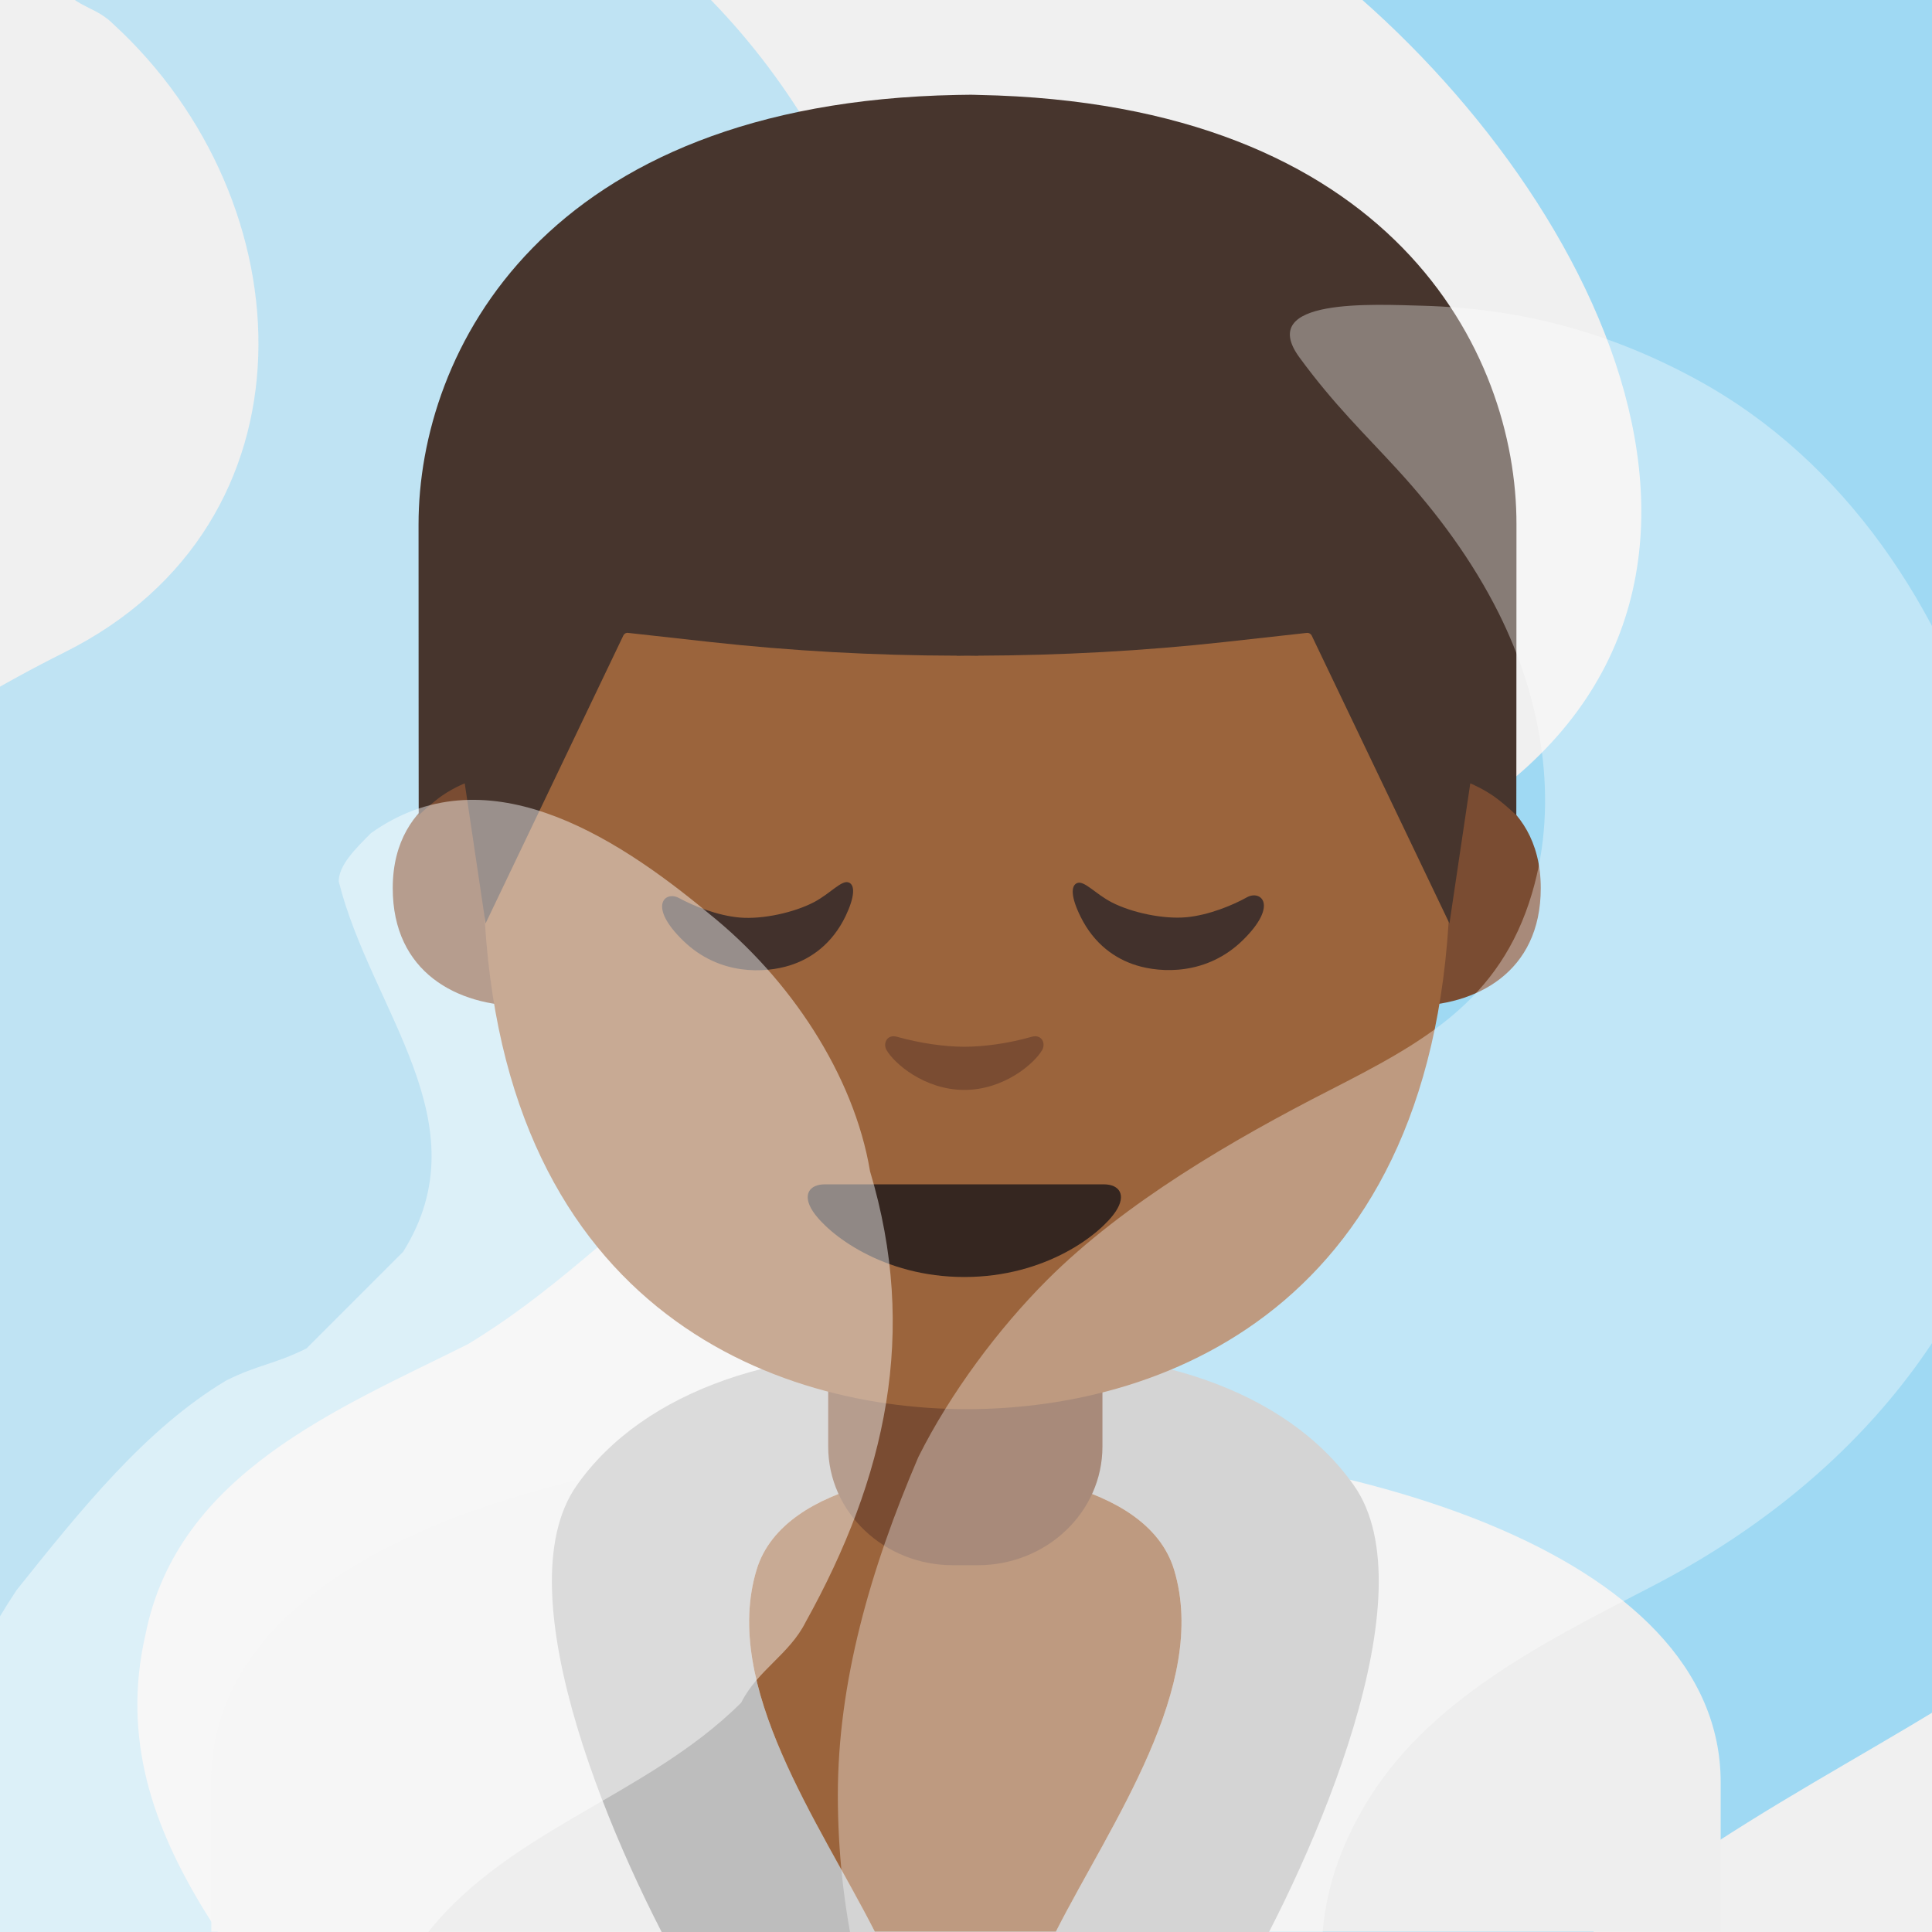
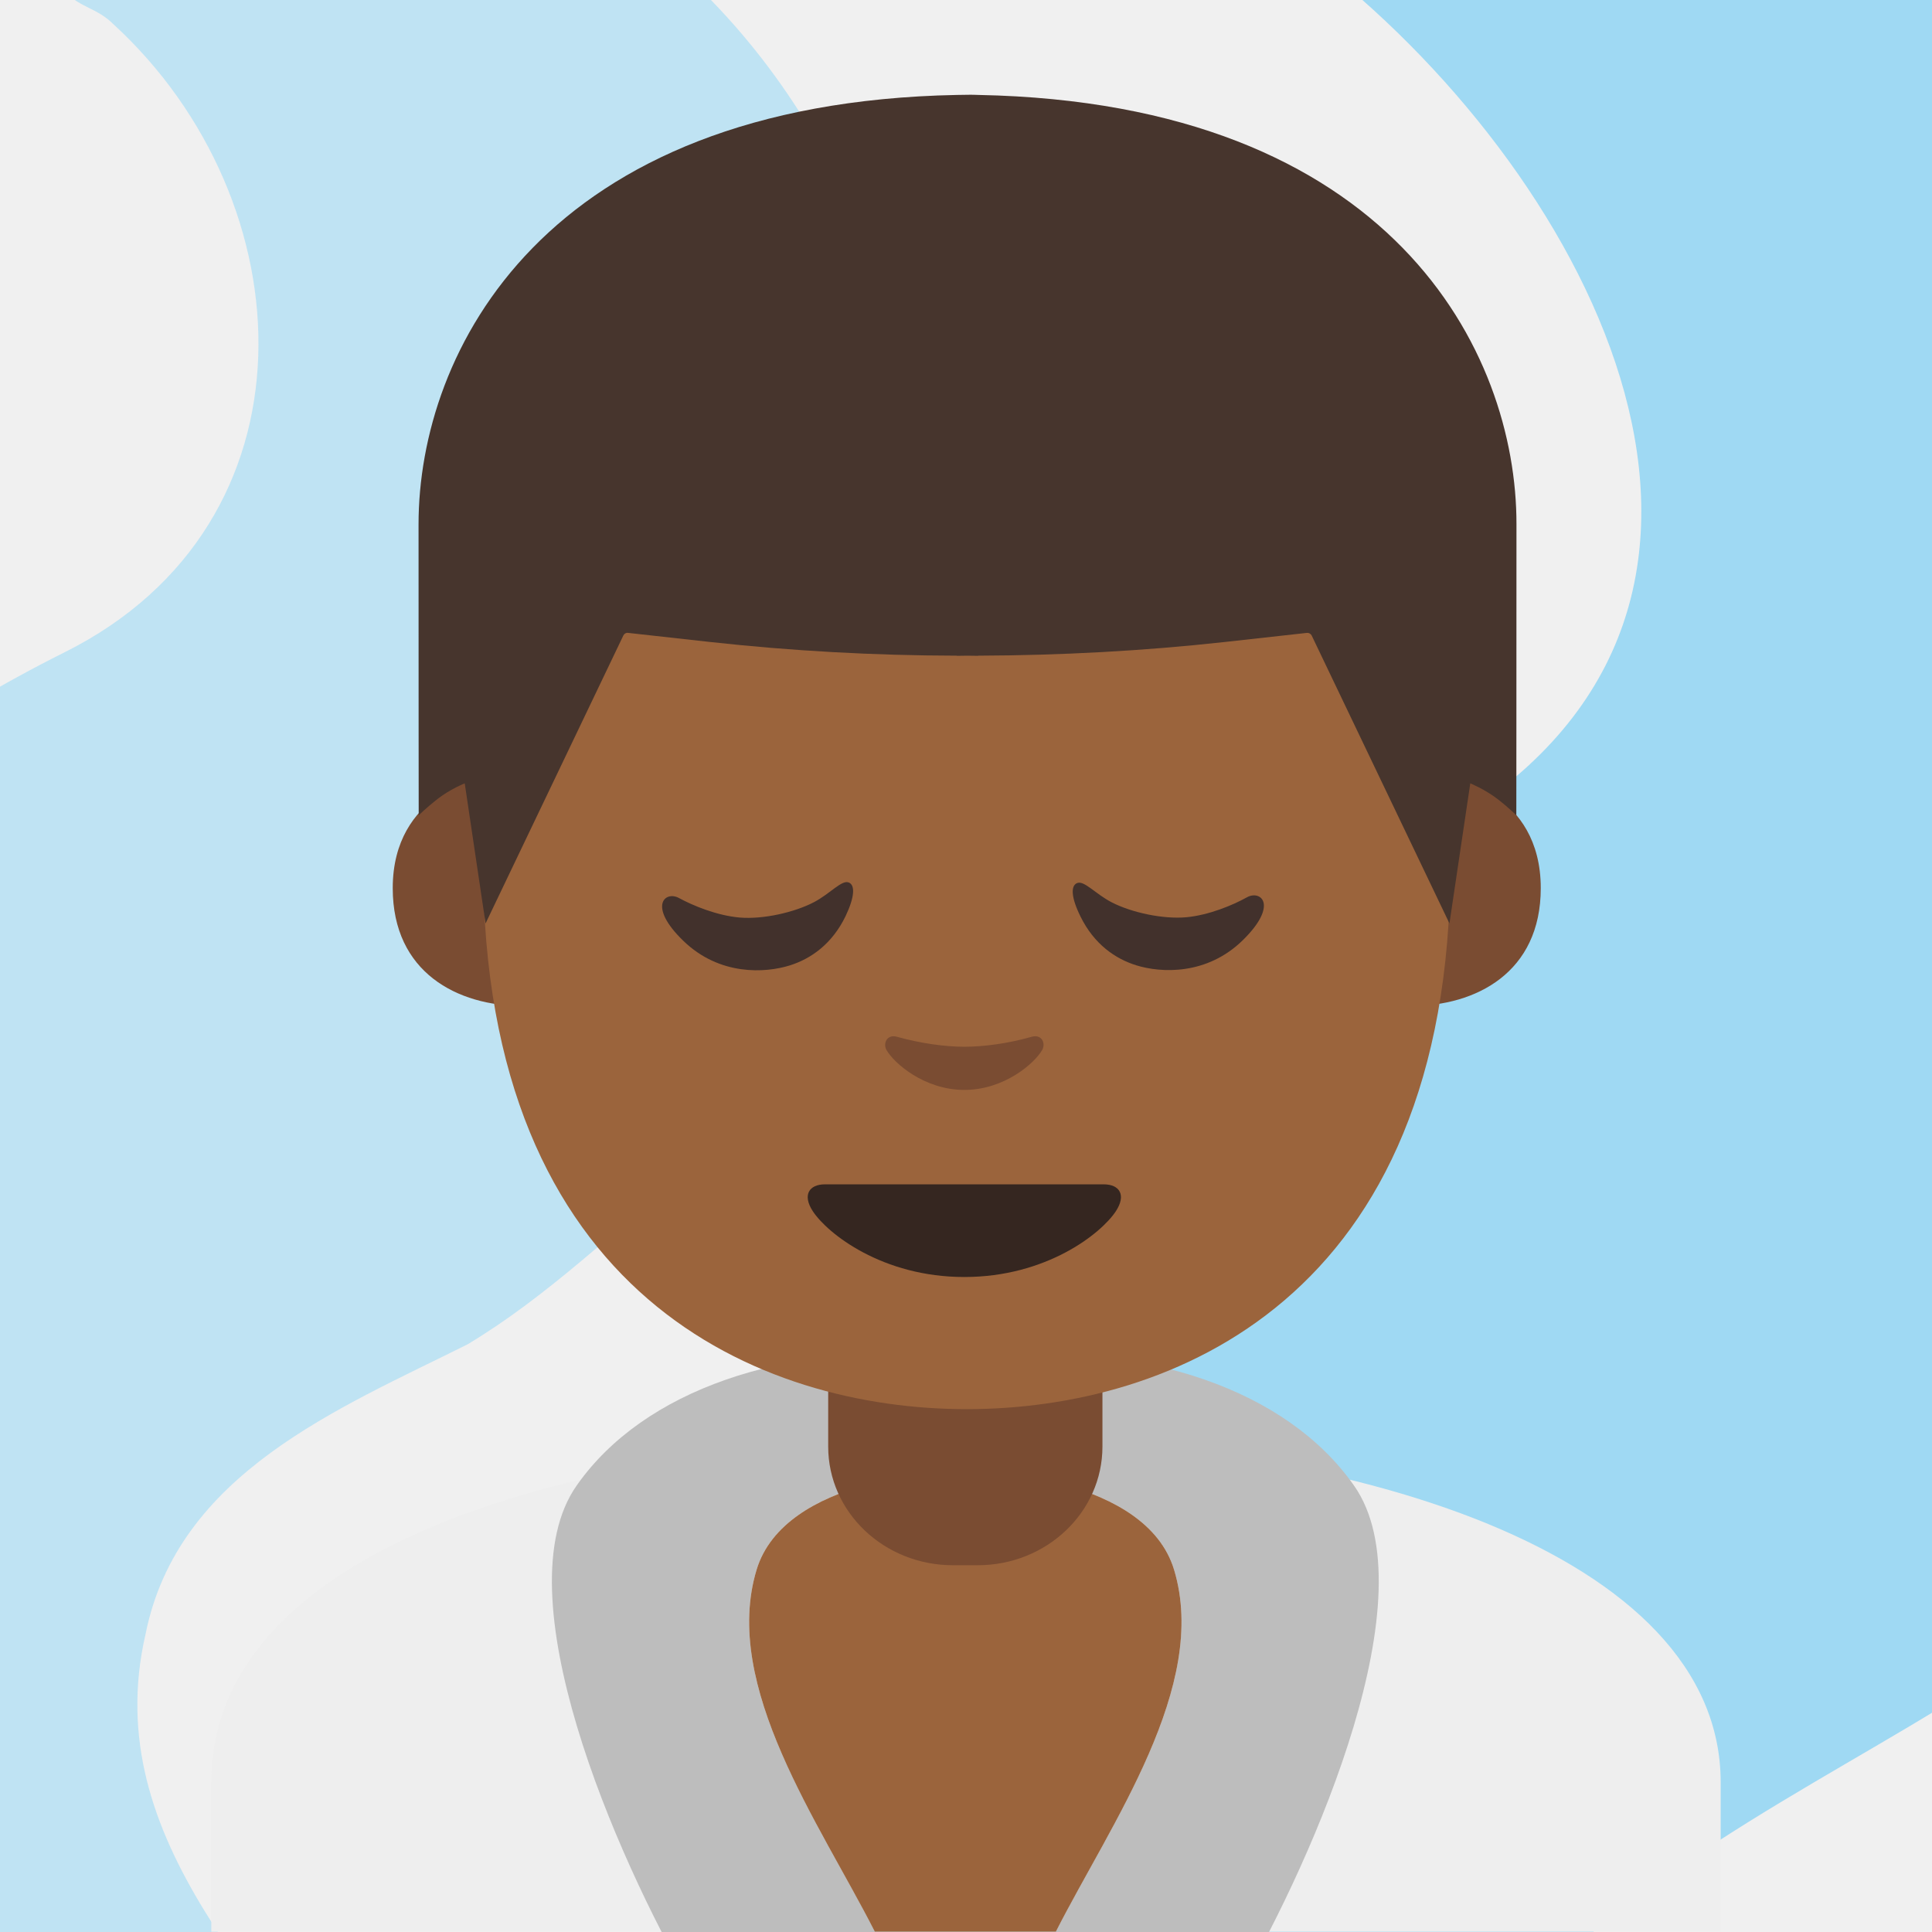
<svg xmlns="http://www.w3.org/2000/svg" xmlns:xlink="http://www.w3.org/1999/xlink" width="128" height="128" style="enable-background:new 0 0 128 128;" version="1.1" id="svg18">
  <defs id="defs22">
    <clipPath id="SVGID_2_">
      <use height="100%" width="100%" y="0" x="0" style="overflow:visible" xlink:href="#SVGID_1_" id="use5" />
    </clipPath>
    <rect id="SVGID_1_" height="120" width="120" x="4" y="4" />
-     <clipPath id="SVGID_2_-7">
-       <use height="100%" width="100%" y="0" x="0" style="overflow:visible" xlink:href="#SVGID_1_" id="use5-0" />
-     </clipPath>
    <clipPath clipPathUnits="userSpaceOnUse" id="clipPath1379">
      <use id="use1381" xlink:href="#SVGID_1_" style="overflow:visible" x="0" y="0" width="100%" height="100%" transform="translate(-121.2382,4)" />
    </clipPath>
  </defs>
  <g id="图层_1">
    <g id="g10" clip-path="url(#SVGID_2_)" style="opacity:0.45;stroke-width:0.938" transform="matrix(1.066667,0,0,1.066667,-4.266667,-4.266671)">
      <path id="path8" style="fill:#83d3f7;stroke-width:0.938" d="m 18.04,143.5 c -11,-1 -23,-1 -32,-10 -5,-5 -9,-11 -11,-18 -2,-8 -4,-16 -3,-24 1,-7 3,-14 6,-21 2,-4 5,-8 8,-11 7,-6 14,-11 22,-15 16,-8 15,-28 3,-39 -1,-1 -2,-1 -3,-2 -1,-2 -3,-5 -2,-6 2,-10 15,-3 23,-4 5,0 10,3 14,6 12,9 18,23 18,38 -1,7 -1,15 -4,22 -2,4 -4,8 -6,12 -1,2 -2,3 -4,5 -5,4 -9,8 -14,11 -8,4 -18,8 -20,18 -3,13 8,22 14,32 0,1 0,2 0,3 -2,2 -5,4 -9,3 z" />
    </g>
    <g id="g14" clip-path="url(#SVGID_2_)" style="opacity:0.45;stroke-width:0.938" transform="matrix(1.066667,0,0,1.066667,-4.266667,-4.266671)">
      <path id="path12" style="fill:#3bbcf7;stroke-width:0.938" d="m 93.38,-6.67 c 10,0 20,0 30,3 28,7 36,40 33,66 -1,5 -2,10 -4,15 -4,9 -9,16 -15,23 -9,9 -20,13 -31,21 -21,14 -6,40 10,53 1,2 4,6 1,6 -14,4 -28,3 -42,-2 -4,-1 -8,-3 -11,-6 -12,-12 -18,-27 -19,-43 0,-8 0,-15 2,-23 1,-5 3,-9 5,-14 3,-6 7,-12 12,-17 10,-8 20,-13 31,-21 21,-14 7,-40 -10,-53 -1,-1 -2,-3 -2,-4 1,-4 6,-4 10,-4 z" />
    </g>
    <g id="g1426" transform="translate(119.9847)">
      <path id="XMLID_1678_-6" d="m -105.985,118.09 v 9.89 h 100 v -9.89 c 0,-15.17 -24.54,-22.87 -49.62,-22.84 -24.92,0.03 -50.38,6.78 -50.38,22.84 z" style="opacity:1;vector-effect:none;fill:#eeeeee;fill-opacity:1;stroke-width:1;stroke-linecap:butt;stroke-linejoin:miter;stroke-miterlimit:4;stroke-dasharray:none;stroke-dashoffset:0;stroke-opacity:1" />
      <g transform="translate(1.32853)" clip-path="url(#clipPath1379)" id="g1377">
        <path d="m -58.918,89.75 c -10.38,-0.75 -19.71,2.28 -24.19,8.67 -5,7.12 2.56,24.47 7.58,33.17 6.5,11.25 14.49,9.74 14.46,3.29 -0.03,-7.3 -13.3,-20.37 -10.12,-30.88 2,-6.62 14.3,-6.55 12.36,-6.33 6.32,-0.7 -0.09,-7.92 -0.09,-7.92 z" style="opacity:1;vector-effect:none;fill:#BDBDBD;fill-opacity:1;stroke:none;stroke-width:2;stroke-linecap:round;stroke-linejoin:round;stroke-miterlimit:10;stroke-dasharray:none;stroke-dashoffset:0;stroke-opacity:1" id="path1089" />
        <path d="m -55.798,89.75 c 10.38,-0.75 19.71,2.28 24.19,8.67 5,7.12 -2.56,24.47 -7.58,33.17 -6.5,11.25 -14.49,9.74 -14.46,3.29 0.03,-7.3 13.3,-20.37 10.12,-30.88 -2,-6.62 -14.3,-6.55 -12.36,-6.33 -6.32,-0.7 0.09,-7.92 0.09,-7.92 z" style="fill:#BDBDBD;fill-opacity:1;stroke:none;stroke-width:2;stroke-linecap:round;stroke-linejoin:round;stroke-miterlimit:10" id="path1093" />
      </g>
      <path id="path1408" d="m -56.031,97.307 c -0.338,0.15 -0.772,0.254 -1.271,0.324 0.147,-0.16 -10.689,0.189 -12.557,6.369 -2.334,7.715 4.184,16.801 7.834,23.98 h 11.992 c 3.65,-7.179 10.168,-16.266 7.834,-23.98 -1.867,-6.18 -12.702,-6.529 -12.557,-6.369 -0.501,-0.071 -0.936,-0.173 -1.275,-0.324 z" style="opacity:1;vector-effect:none;fill:#9B643C;fill-opacity:1;stroke-width:1;stroke-linecap:butt;stroke-linejoin:miter;stroke-miterlimit:4;stroke-dasharray:none;stroke-dashoffset:0;stroke-opacity:1" />
      <path id="XMLID_791_-7" d="m -56.035,86.25 h -9.08 v 9.59 c 0,4.34 3.7,7.86 8.26,7.86 h 1.65 c 4.56,0 8.26,-3.52 8.26,-7.86 v -9.59 z" style="fill:#7A4C32" />
      <path id="XMLID_6_" d="m -23.795,51.47 c 0,0 5.89,1.02 5.89,7.37 0,5.6 -4.3,7.81 -8.6,7.81 V 51.47 Z" style="fill:#7A4C32" />
      <path id="XMLID_5_" d="m -88.075,51.47 c 0,0 -5.89,1.02 -5.89,7.37 0,5.6 4.3,7.81 8.6,7.81 V 51.47 Z" style="fill:#7A4C32" />
      <path id="XMLID_4_" d="m -55.935,9.91 c -25.4,0 -32.04,19.69 -32.04,47.35 0,28.68 18.43,36.1 32.04,36.1 13.41,0 32.04,-7.2 32.04,-36.1 0.01,-27.67 -6.64,-47.35 -32.04,-47.35 z" style="fill:#9B643C" />
      <path id="XMLID_1_" d="m -55.165,6.29 c 0,0 -0.5,-0.02 -0.71,-0.01 -0.21,0 -0.71,0.01 -0.71,0.01 -27.41,0.53 -35.67,17.02 -35.67,28.45 0,11.11 0.01,19.28 0.01,19.28 0,0 0.44,-0.45 1.24,-1.08 0.86,-0.67 1.81,-1.04 1.81,-1.04 l 1.38,9.28 9.13,-19.08 c 0.06,-0.12 0.18,-0.19 0.31,-0.17 l 5.41,0.6 c 5.44,0.6 10.91,0.9 16.37,0.91 v 0.01 c 0.24,0 0.47,-0.01 0.71,-0.01 0.24,0 0.47,0.01 0.71,0.01 v -0.01 c 5.46,-0.02 10.93,-0.31 16.37,-0.91 l 5.41,-0.6 c 0.13,-0.01 0.25,0.06 0.31,0.17 l 9.13,19.08 1.38,-9.28 c 0,0 0.95,0.38 1.81,1.04 0.81,0.63 1.24,1.08 1.24,1.08 0,0 0.01,-8.16 0.01,-19.28 0.02,-11.43 -8.24,-27.92 -35.65,-28.45 z" style="fill:#47352D" />
      <path id="XMLID_592_-5" d="m -63.745,58.47 c 0.41,0.17 0.4,0.93 -0.22,2.23 -0.89,1.84 -2.29,2.82 -3.69,3.26 -1.62,0.51 -4.66,0.7 -7.06,-1.63 -2.39,-2.31 -1.2,-3.34 -0.28,-2.83 0.94,0.51 2.52,1.16 4.02,1.29 1.55,0.13 3.62,-0.34 4.92,-1.02 1.1,-0.58 1.84,-1.5 2.31,-1.3 z" style="fill:#42312C" />
      <path id="XMLID_591_-3" d="m -48.635,58.51 c -0.41,0.18 -0.4,0.93 0.24,2.22 0.9,1.83 2.31,2.8 3.71,3.23 1.62,0.5 4.66,0.67 7.05,-1.68 2.37,-2.33 1.18,-3.34 0.26,-2.83 -0.93,0.52 -2.52,1.18 -4.01,1.32 -1.55,0.14 -3.62,-0.31 -4.93,-0.98 -1.11,-0.57 -1.85,-1.49 -2.32,-1.28 z" style="fill:#42312C" />
      <path id="XMLID_2368_-5" d="m -51.635,68.69 c -1.57,0.45 -3.2,0.66 -4.46,0.66 -1.26,0 -2.89,-0.22 -4.46,-0.66 -0.67,-0.19 -0.94,0.45 -0.7,0.87 0.5,0.88 2.51,2.65 5.16,2.65 2.65,0 4.66,-1.77 5.16,-2.65 0.24,-0.43 -0.02,-1.06 -0.7,-0.87 z" style="fill:#7A4C32" />
      <path style="opacity:1;vector-effect:none;fill:#352620;fill-opacity:1;stroke-width:1;stroke-linecap:butt;stroke-linejoin:miter;stroke-miterlimit:4;stroke-dasharray:none;stroke-dashoffset:0;stroke-opacity:1" d="m -46.865,78.465 c -1.29,0 -9.23,0 -9.23,0 0,0 -7.94,0 -9.23,0 -1.06,0 -1.51,0.71 -0.81,1.78 0.98,1.49 4.61,4.36 10.04,4.36 5.43,0 9.06,-2.87 10.04,-4.36 0.7,-1.07 0.25,-1.78 -0.81,-1.78 z" id="XMLID_31_-7" />
    </g>
-     <g transform="matrix(1.066667,0,0,1.066667,-182.4542,-11.78758)" id="g1295" style="stroke-width:0.938">
-       <g id="g116" clip-path="url(#SVGID_2_-7)" style="opacity:0.35;stroke-width:0.938" transform="translate(167.0508,7.050848)">
-         <path id="path114" style="fill:#ffffff;stroke-width:0.938" d="m 97.04,156.5 c -8,-1 -17,1 -24,-5 -11,-9 -17,-22 -17,-36 0,-7 2,-14 5,-21 2,-4 5,-8 8,-11 4.79,-4.79 11.53,-8.71 17.52,-11.77 5.74,-2.94 10.61,-5.51 12.6,-12.26 1.69,-5.73 0.6,-12.03 -2.07,-17.38 -1.64,-3.28 -3.84,-6.25 -6.32,-8.95 -2.05,-2.24 -3.89,-3.98 -6.06,-6.94 -2.72,-3.72 4.61,-3.29 7.66,-3.21 6.14,0.17 11.67,1.66 17.08,4.62 9.22,5.05 15.16,14.19 18.15,24.07 1.93,6.37 2.79,13.15 2.44,19.81 -2.04,14.29 -11.23,24.77 -23.6,31.13 -6.69,3.45 -13.86,7.05 -17.68,13.54 -8.82,14.97 6.52,26.47 14.27,37.33 0,0 -1,1 -1,2 -0.99,1.01 -2.99,1.01 -4.99,1.01 z" />
-       </g>
-       <g id="g120" clip-path="url(#SVGID_2_-7)" style="opacity:0.45;stroke-width:0.938" transform="translate(167.0508,7.050848)">
-         <path id="path118" style="fill:#ffffff;stroke-width:0.938" d="m 25.04,152.75 c -12,-2 -22,-11 -24,-23 -3,-9 -2,-18 4,-27 4,-5 8,-10 13,-13 2,-1 3,-1 5,-2 2,-2 4,-4 6,-6 5,-8 -2,-15 -4,-23 0,-1 1,-2 2,-3 7,-5 15,0 21,5 5,4 9,10 10,16 3,10 1,19 -4,28 -1,2 -3,3 -4,5 -6,6 -15,8 -20,15 -4,7 0,14 3,20 2,5 -3,10 -8,8 z" />
-       </g>
-     </g>
  </g>
</svg>
